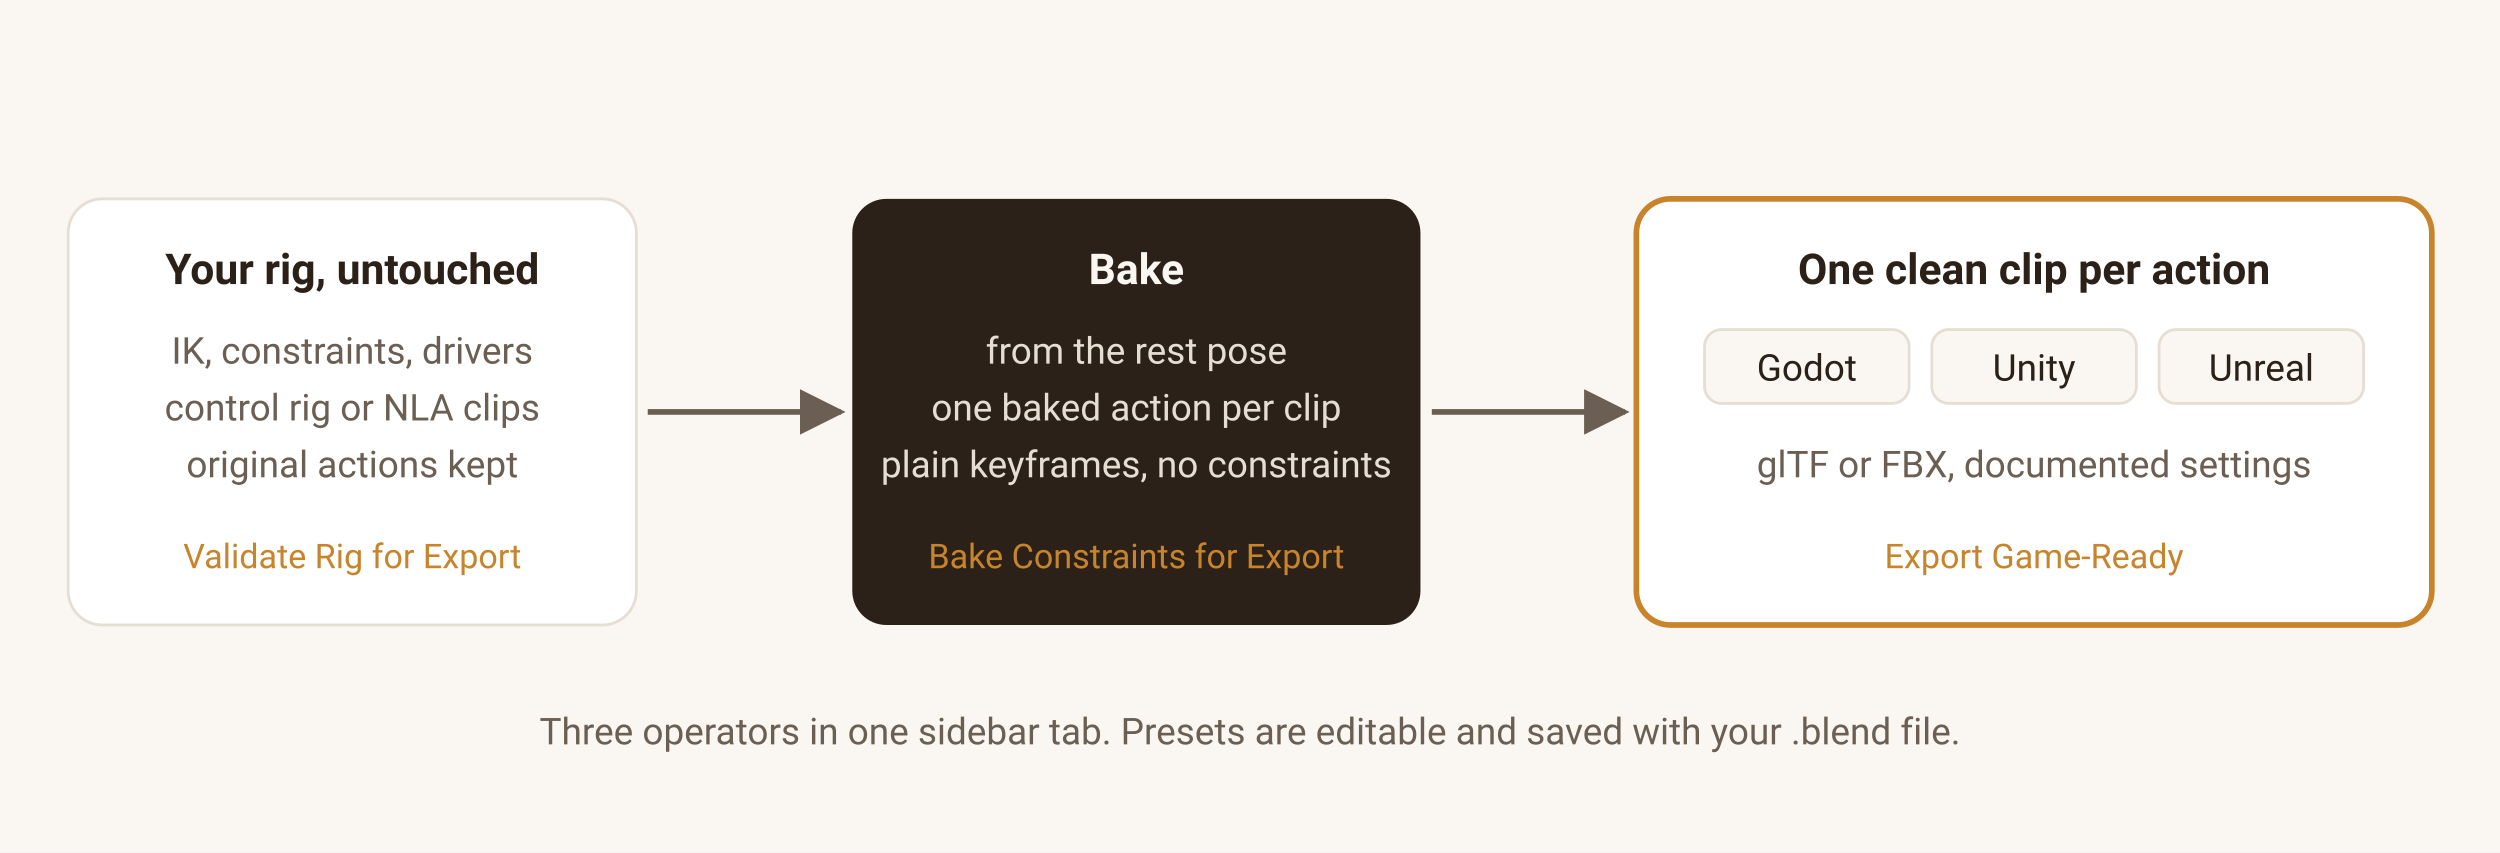
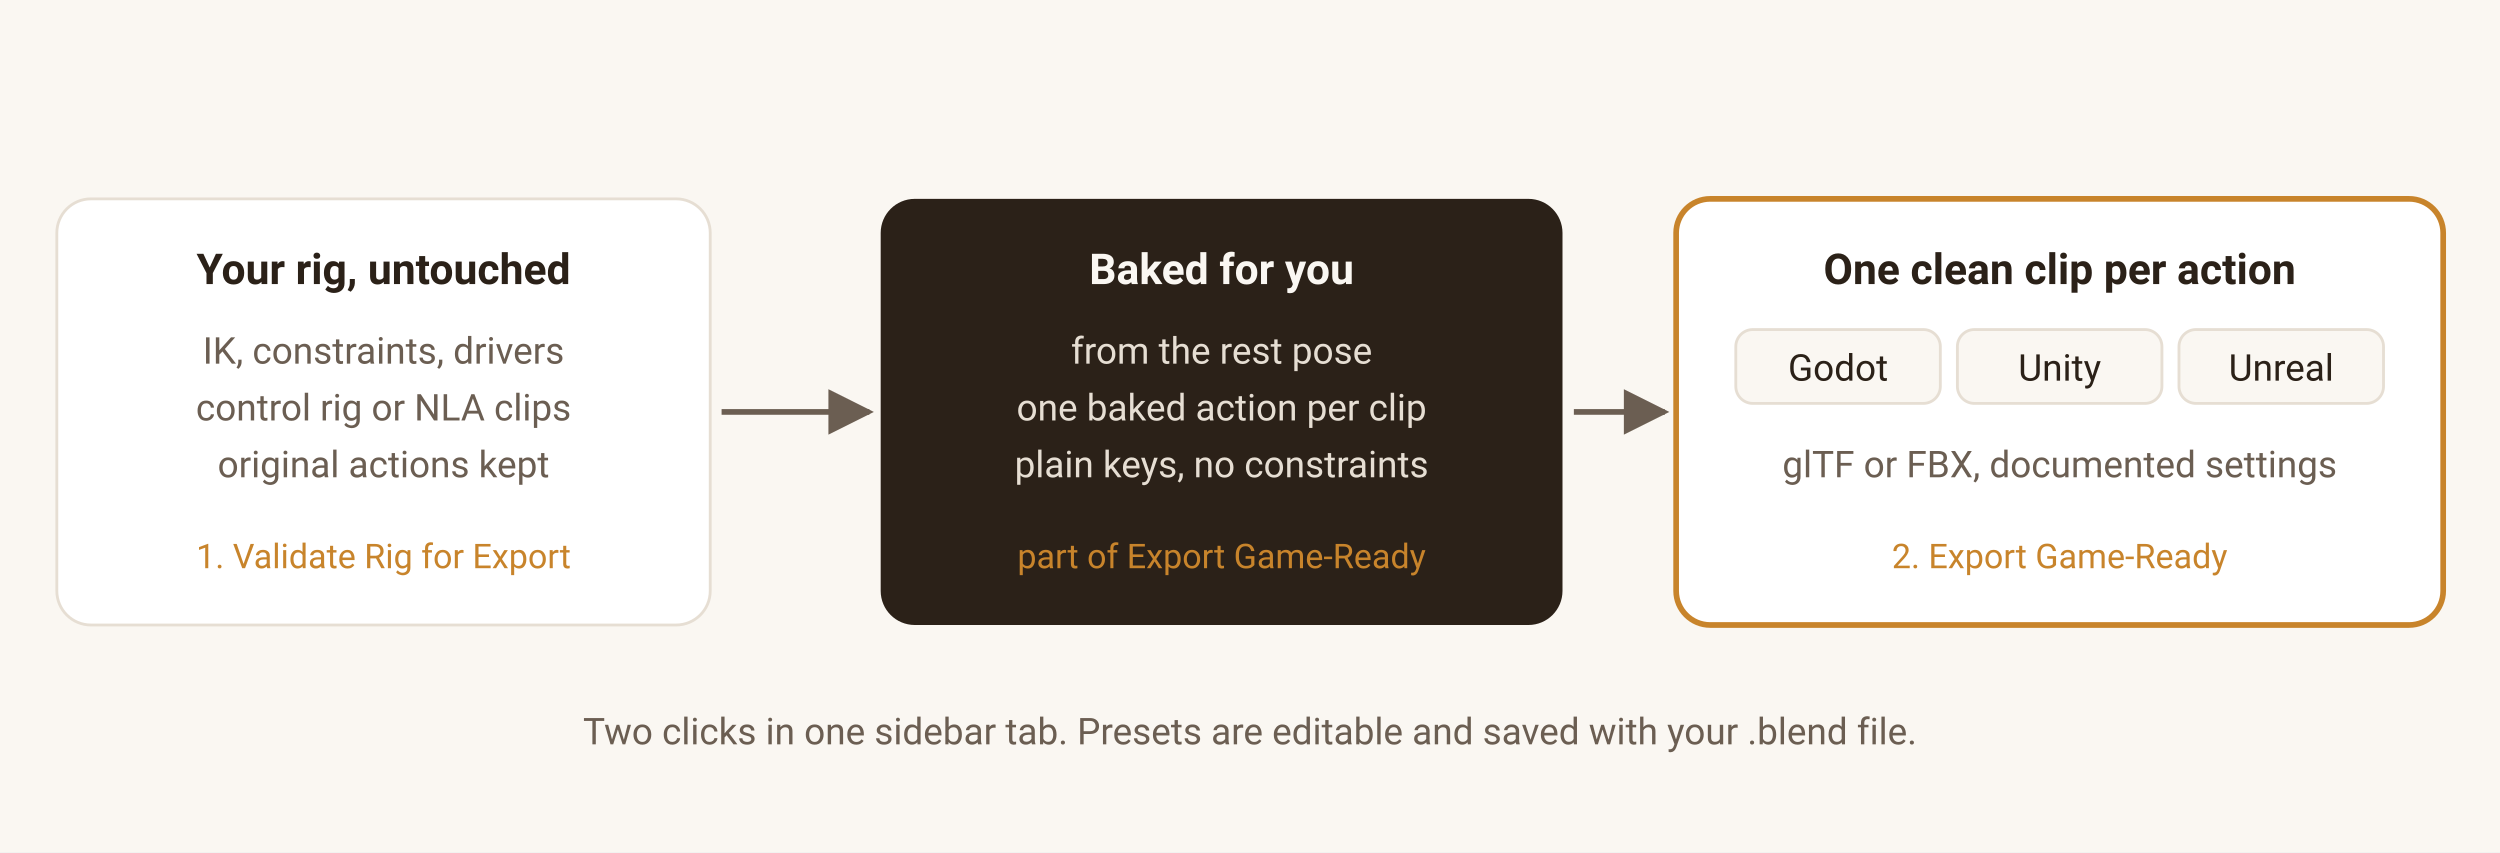
<svg xmlns="http://www.w3.org/2000/svg" viewBox="0 0 880 300" width="880" height="300" font-family="system-ui, -apple-system, Segoe UI, Roboto, sans-serif">
  <defs>
    <marker id="arrow" viewBox="0 0 10 10" refX="9" refY="5" markerWidth="8" markerHeight="8" orient="auto-start-reverse">
      <path d="M0,0 L10,5 L0,10 z" fill="#6B5E52" />
    </marker>
  </defs>
  <rect width="880" height="300" fill="#FAF7F2" />
-   <rect x="24" y="70" width="200" height="150" rx="12" fill="#FFFFFF" stroke="#E6DED3" />
-   <text x="124" y="100" text-anchor="middle" font-size="15" font-weight="600" fill="#2B2118">Your rig, untouched</text>
-   <text x="124" y="128" text-anchor="middle" font-size="13" fill="#6B5E52">IK, constraints, drivers</text>
-   <text x="124" y="148" text-anchor="middle" font-size="13" fill="#6B5E52">control rig or NLA clips</text>
-   <text x="124" y="168" text-anchor="middle" font-size="13" fill="#6B5E52">original actions kept</text>
-   <text x="124" y="200" text-anchor="middle" font-size="12" fill="#C8842B">Validate Rig for Export</text>
-   <line x1="228" y1="145" x2="296" y2="145" stroke="#6B5E52" stroke-width="2" marker-end="url(#arrow)" />
-   <rect x="300" y="70" width="200" height="150" rx="12" fill="#2B2118" />
-   <text x="400" y="100" text-anchor="middle" font-size="15" font-weight="600" fill="#FAF7F2">Bake</text>
-   <text x="400" y="128" text-anchor="middle" font-size="13" fill="#E6DED3">from the rest pose</text>
-   <text x="400" y="148" text-anchor="middle" font-size="13" fill="#E6DED3">one baked action per clip</text>
-   <text x="400" y="168" text-anchor="middle" font-size="13" fill="#E6DED3">plain keyframes, no constraints</text>
-   <text x="400" y="200" text-anchor="middle" font-size="12" fill="#C8842B">Bake Constraints for Export</text>
-   <line x1="504" y1="145" x2="572" y2="145" stroke="#6B5E52" stroke-width="2" marker-end="url(#arrow)" />
-   <rect x="576" y="70" width="280" height="150" rx="12" fill="#FFFFFF" stroke="#C8842B" stroke-width="2" />
-   <text x="716" y="100" text-anchor="middle" font-size="15" font-weight="600" fill="#2B2118">One clean clip per action</text>
+   <rect x="20" y="70" width="230" height="150" rx="12" fill="#FFFFFF" stroke="#E6DED3" />
+   <text x="135" y="100" text-anchor="middle" font-size="15" font-weight="600" fill="#2B2118">Your rig, untouched</text>
+   <text x="135" y="128" text-anchor="middle" font-size="13" fill="#6B5E52">IK, constraints, drivers</text>
+   <text x="135" y="148" text-anchor="middle" font-size="13" fill="#6B5E52">control rig or NLA clips</text>
+   <text x="135" y="168" text-anchor="middle" font-size="13" fill="#6B5E52">original actions kept</text>
+   <text x="135" y="200" text-anchor="middle" font-size="12" fill="#C8842B">1. Validate Rig for Export</text>
+   <line x1="254" y1="145" x2="306" y2="145" stroke="#6B5E52" stroke-width="2" marker-end="url(#arrow)" />
+   <rect x="310" y="70" width="240" height="150" rx="12" fill="#2B2118" />
+   <text x="430" y="100" text-anchor="middle" font-size="15" font-weight="600" fill="#FAF7F2">Baked for you</text>
+   <text x="430" y="128" text-anchor="middle" font-size="13" fill="#E6DED3">from the rest pose</text>
+   <text x="430" y="148" text-anchor="middle" font-size="13" fill="#E6DED3">one baked action per clip</text>
+   <text x="430" y="168" text-anchor="middle" font-size="13" fill="#E6DED3">plain keys, no constraints</text>
+   <text x="430" y="200" text-anchor="middle" font-size="12" fill="#C8842B">part of Export Game-Ready</text>
+   <line x1="554" y1="145" x2="586" y2="145" stroke="#6B5E52" stroke-width="2" marker-end="url(#arrow)" />
+   <rect x="590" y="70" width="270" height="150" rx="12" fill="#FFFFFF" stroke="#C8842B" stroke-width="2" />
+   <text x="725" y="100" text-anchor="middle" font-size="15" font-weight="600" fill="#2B2118">One clean clip per action</text>
  <g font-size="13" fill="#2B2118">
-     <rect x="600" y="116" width="72" height="26" rx="6" fill="#FAF7F2" stroke="#E6DED3" />
-     <text x="636" y="134" text-anchor="middle">Godot</text>
-     <rect x="680" y="116" width="72" height="26" rx="6" fill="#FAF7F2" stroke="#E6DED3" />
-     <text x="716" y="134" text-anchor="middle">Unity</text>
-     <rect x="760" y="116" width="72" height="26" rx="6" fill="#FAF7F2" stroke="#E6DED3" />
-     <text x="796" y="134" text-anchor="middle">Unreal</text>
+     <rect x="611" y="116" width="72" height="26" rx="6" fill="#FAF7F2" stroke="#E6DED3" />
+     <text x="647" y="134" text-anchor="middle">Godot</text>
+     <rect x="689" y="116" width="72" height="26" rx="6" fill="#FAF7F2" stroke="#E6DED3" />
+     <text x="725" y="134" text-anchor="middle">Unity</text>
+     <rect x="767" y="116" width="72" height="26" rx="6" fill="#FAF7F2" stroke="#E6DED3" />
+     <text x="803" y="134" text-anchor="middle">Unreal</text>
  </g>
-   <text x="716" y="168" text-anchor="middle" font-size="13" fill="#6B5E52">glTF or FBX, documented settings</text>
-   <text x="716" y="200" text-anchor="middle" font-size="12" fill="#C8842B">Export Game-Ready</text>
-   <text x="440" y="262" text-anchor="middle" font-size="13" fill="#6B5E52">Three operators in one sidebar tab. Presets are editable and saved with your .blend file.</text>
+   <text x="725" y="168" text-anchor="middle" font-size="13" fill="#6B5E52">glTF or FBX, documented settings</text>
+   <text x="725" y="200" text-anchor="middle" font-size="12" fill="#C8842B">2. Export Game-Ready</text>
+   <text x="440" y="262" text-anchor="middle" font-size="13" fill="#6B5E52">Two clicks in one sidebar tab. Presets are editable and saved with your .blend file.</text>
</svg>
